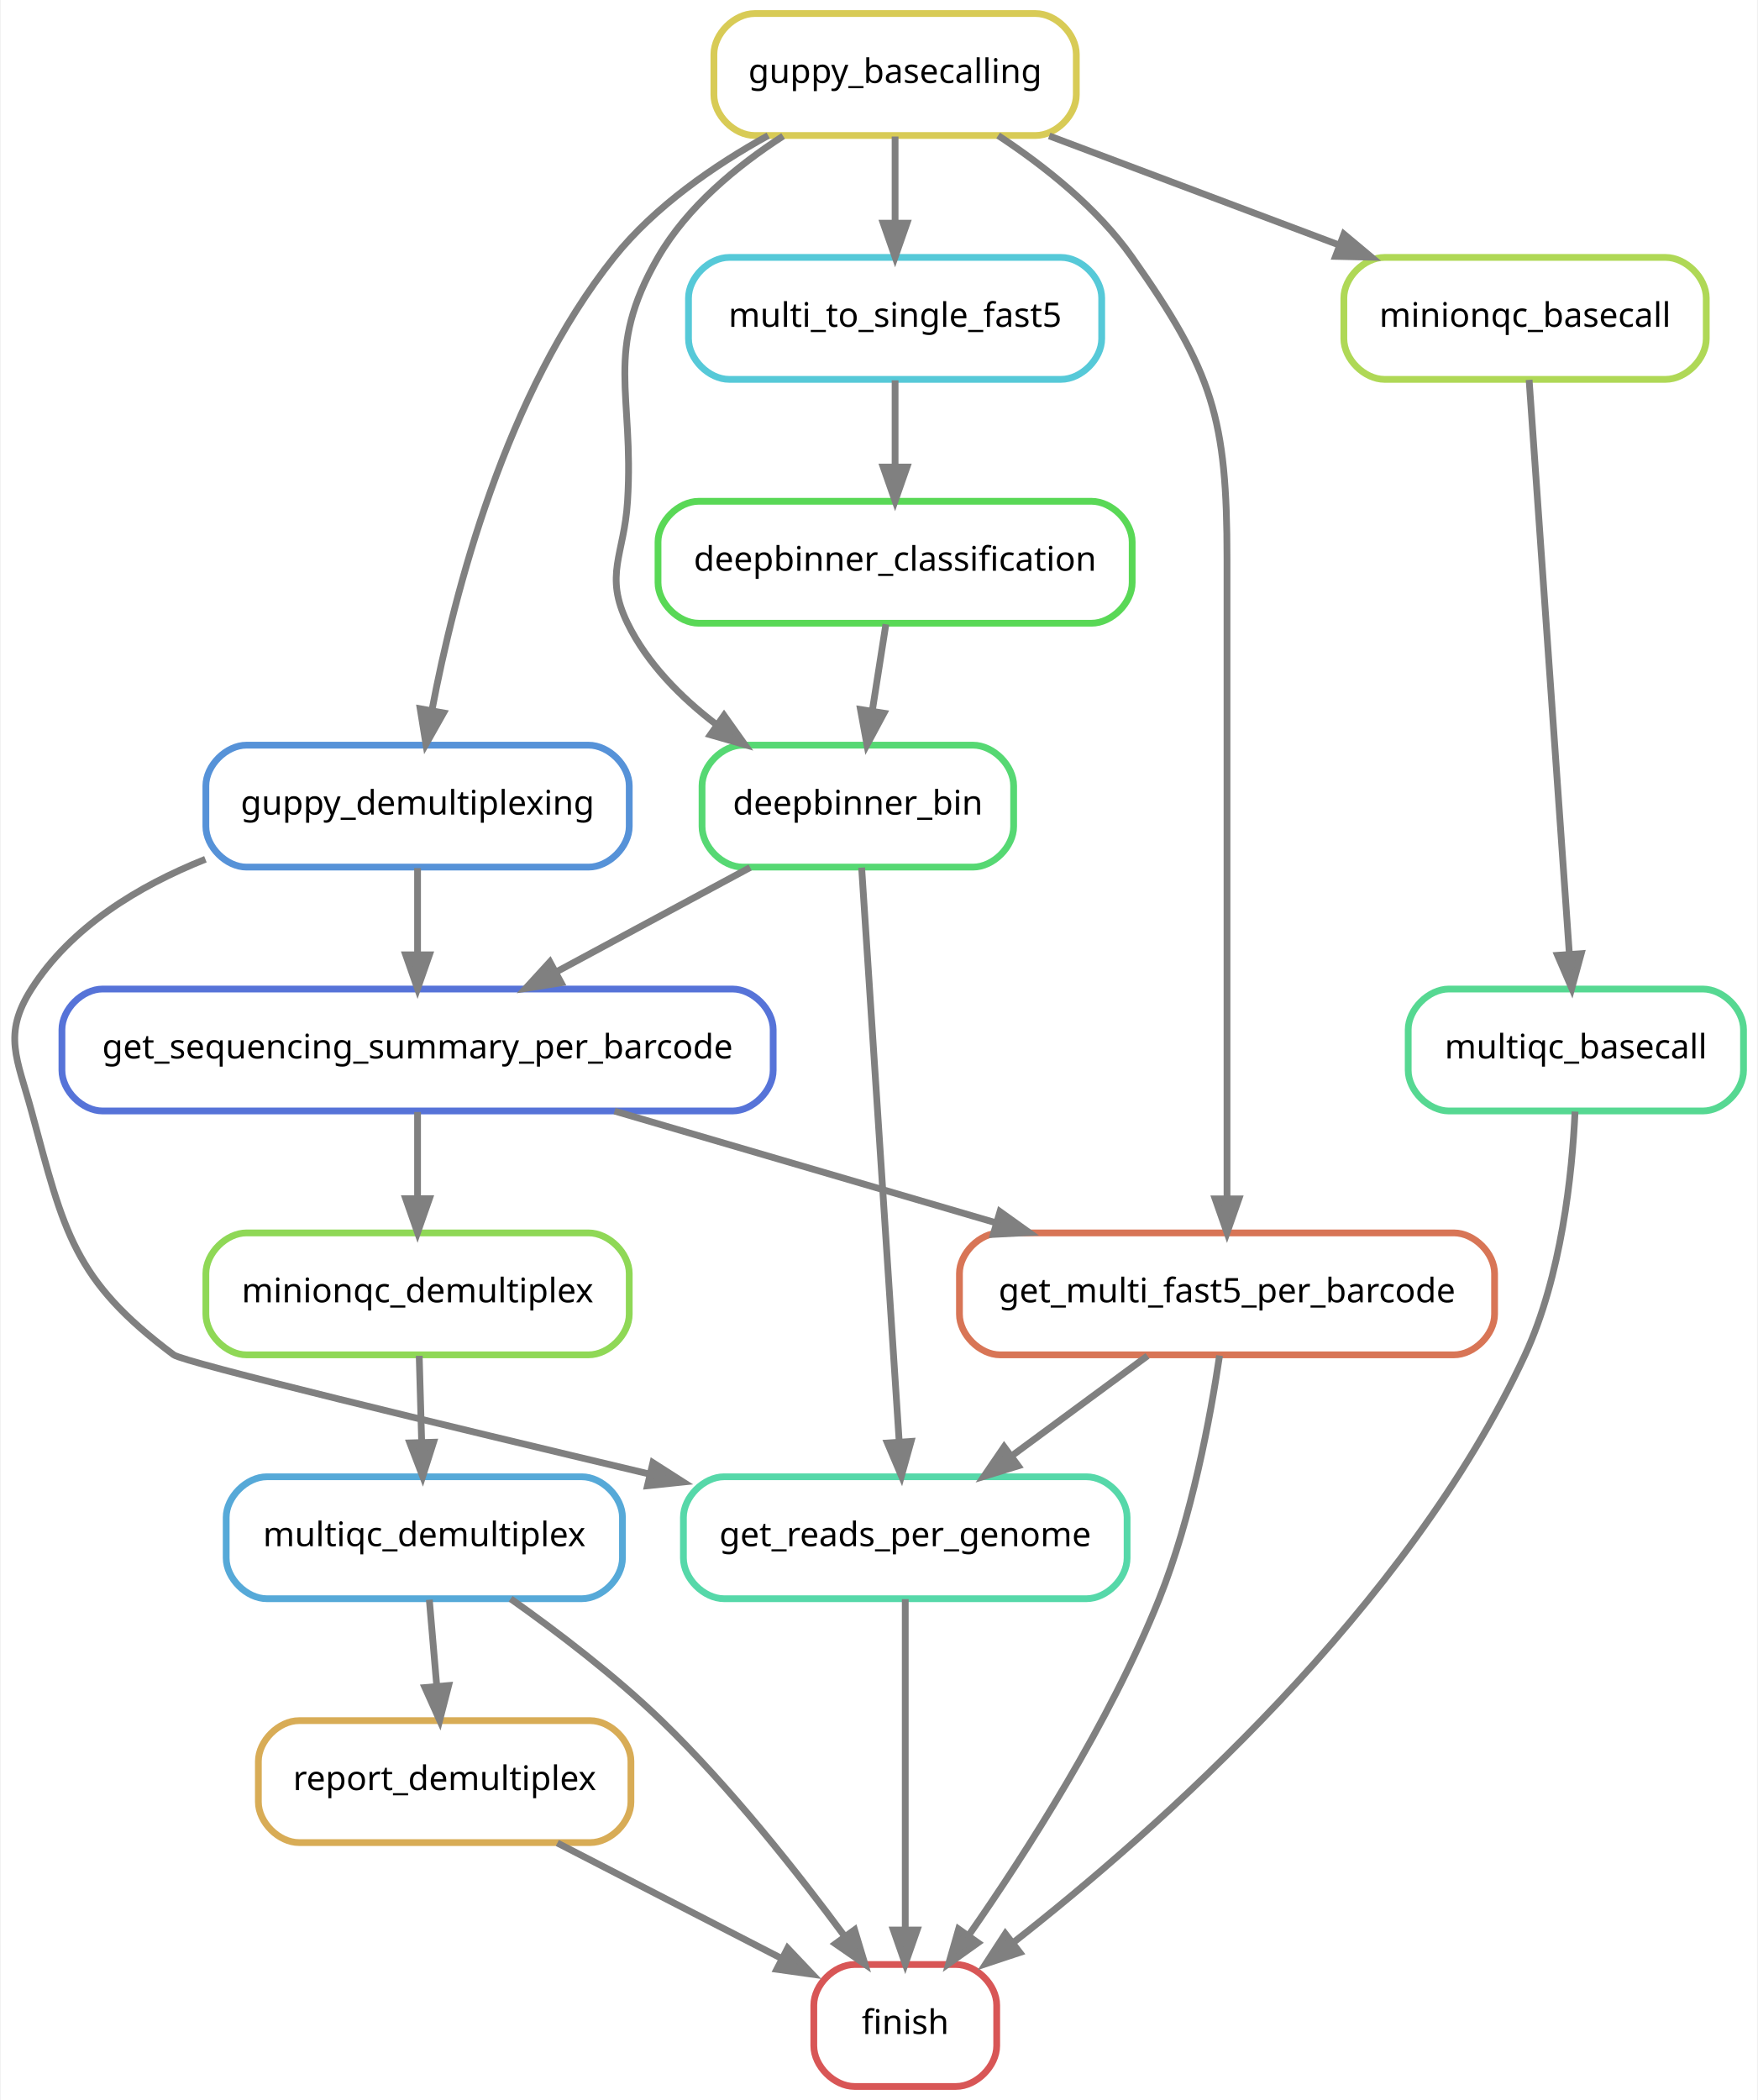
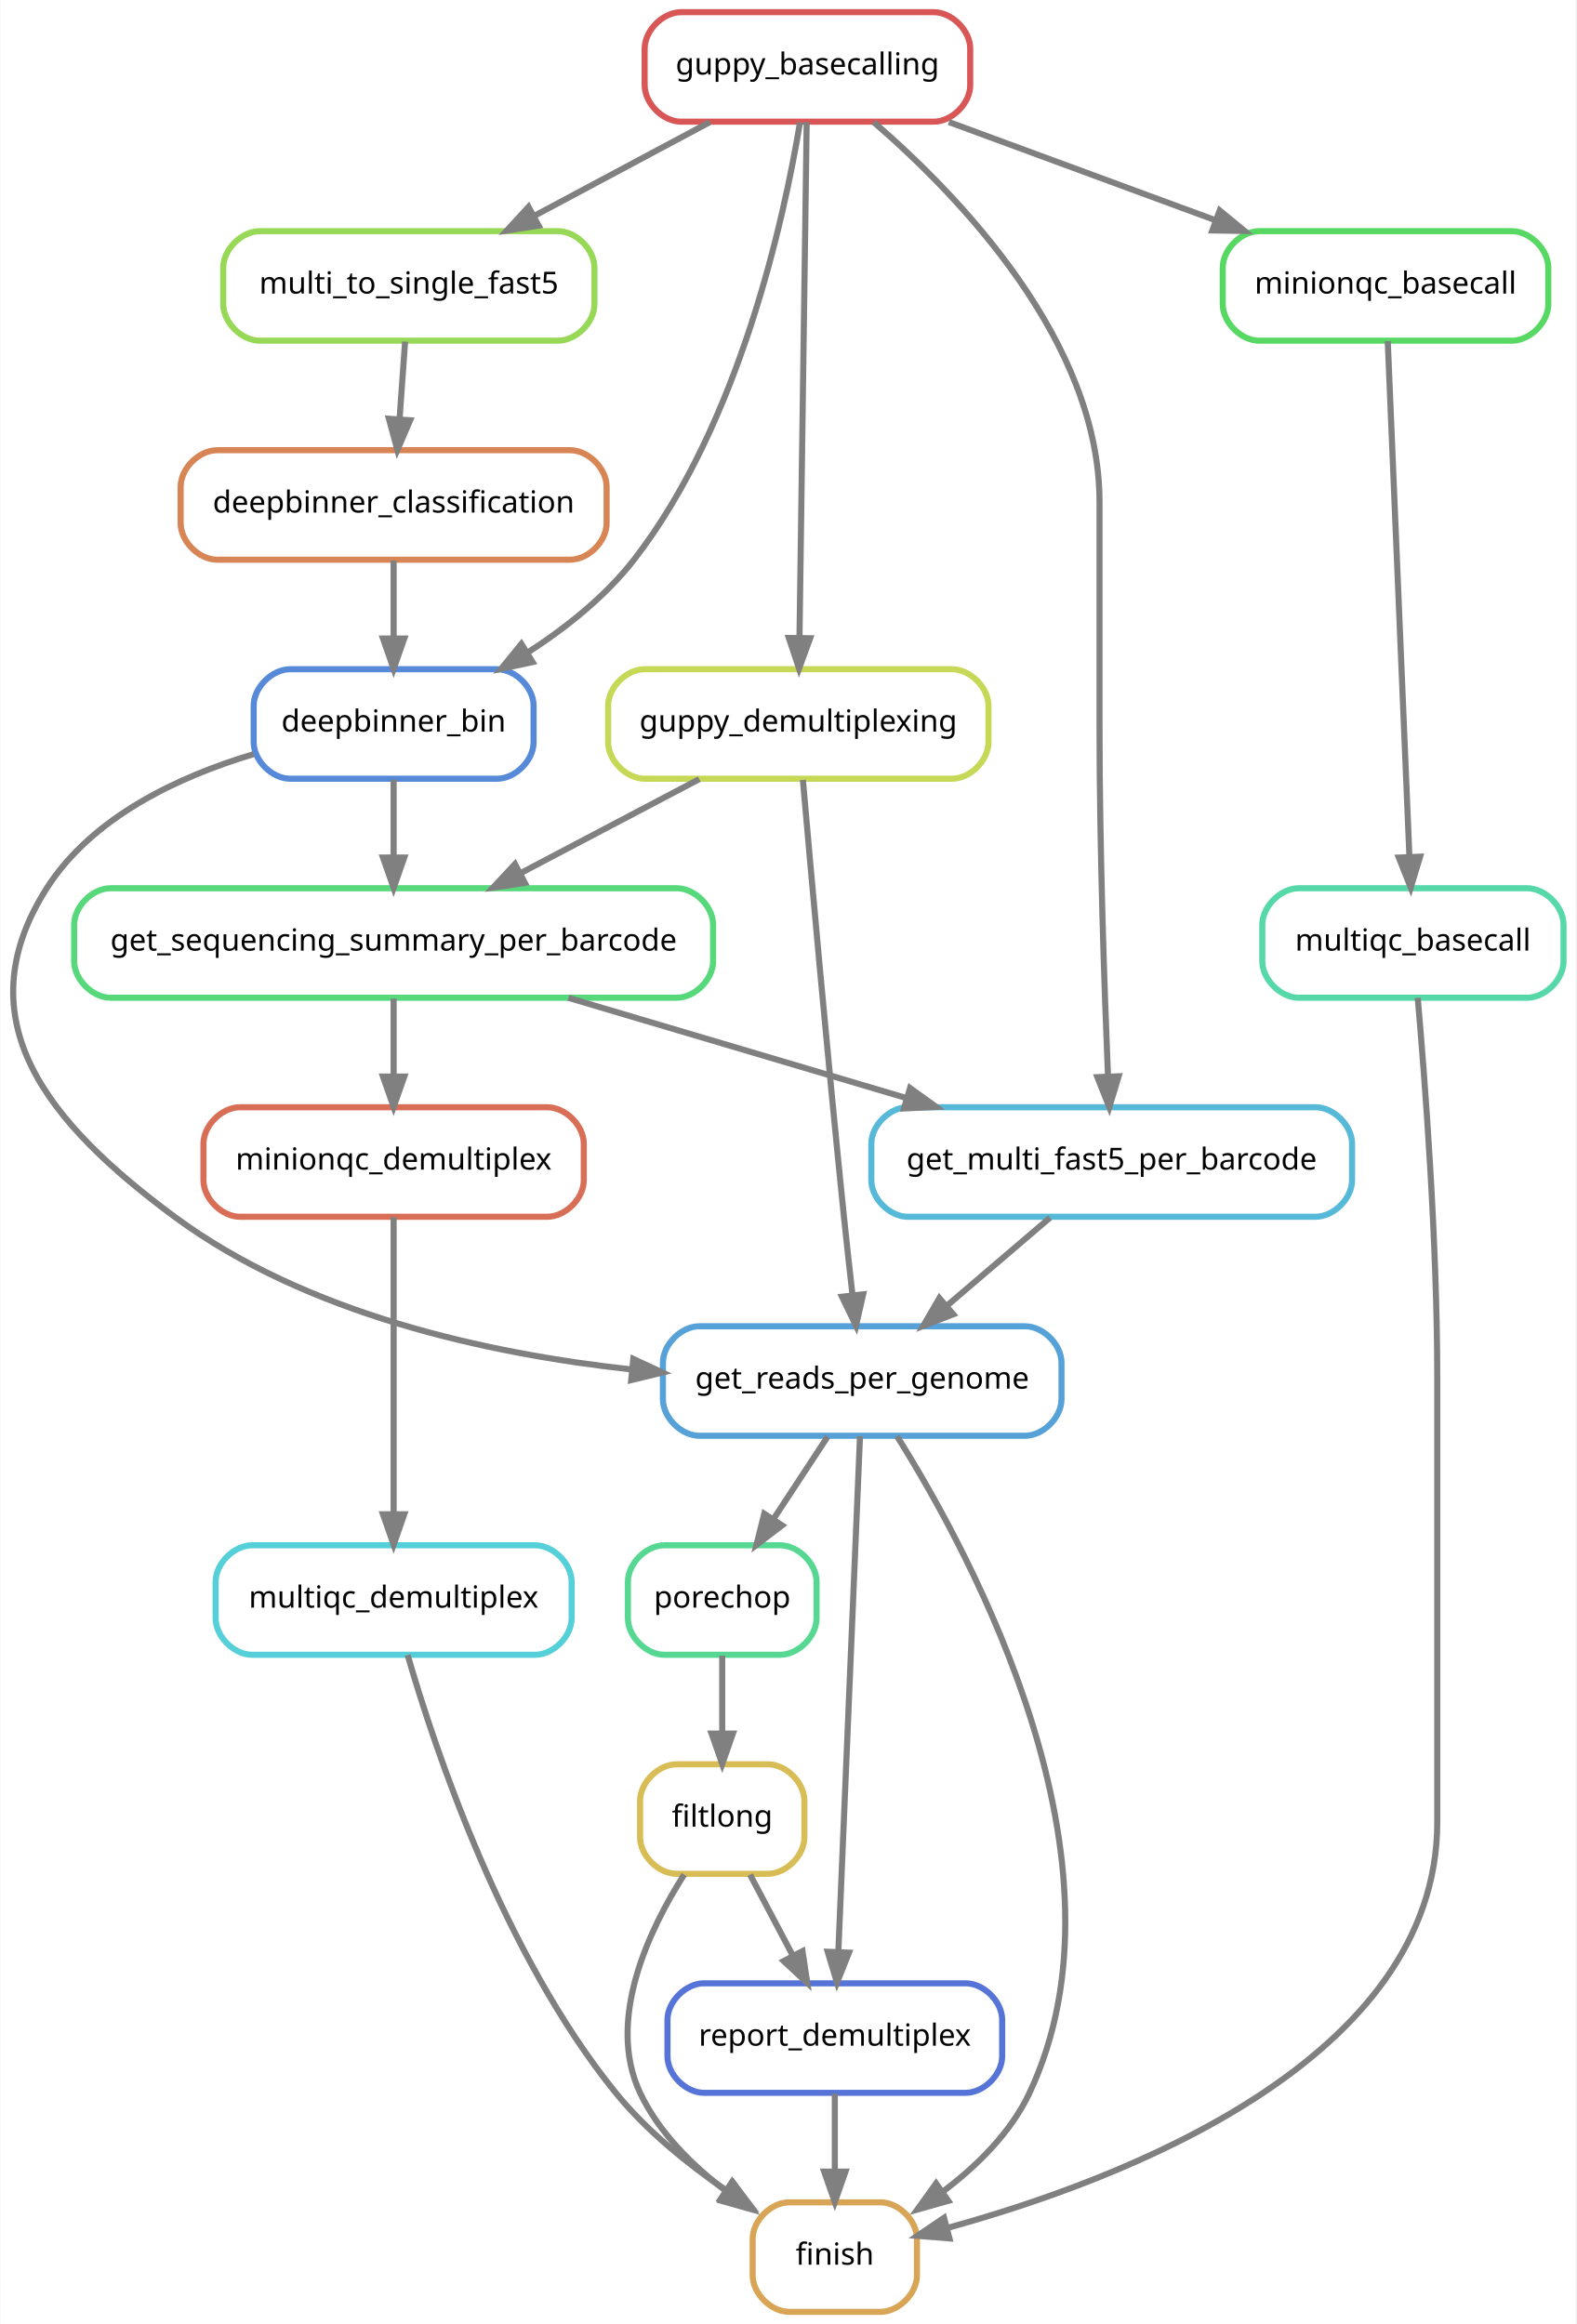
- <svg xmlns="http://www.w3.org/2000/svg" width="519pt" height="620pt" viewBox="0.00 0.00 518.57 620.00">
-   <g id="graph0" class="graph" transform="scale(1 1) rotate(0) translate(4 616)">
-     <polygon fill="white" stroke="transparent" points="-4,4 -4,-616 514.57,-616 514.57,4 -4,4" />
+ <svg xmlns="http://www.w3.org/2000/svg" width="518pt" height="764pt" viewBox="0.00 0.00 517.74 764.00">
+   <g id="graph0" class="graph" transform="scale(1 1) rotate(0) translate(4 760)">
+     <polygon fill="white" stroke="transparent" points="-4,4 -4,-760 513.74,-760 513.74,4 -4,4" />
    <g id="node1" class="node">
-       <path fill="none" stroke="#d85656" stroke-width="2" d="M278.07,-36C278.07,-36 248.07,-36 248.07,-36 242.07,-36 236.07,-30 236.07,-24 236.07,-24 236.07,-12 236.07,-12 236.07,-6 242.07,0 248.07,0 248.07,0 278.07,0 278.07,0 284.07,0 290.07,-6 290.07,-12 290.07,-12 290.07,-24 290.07,-24 290.07,-30 284.07,-36 278.07,-36" />
-       <text text-anchor="middle" x="263.07" y="-15.5" font-family="sans" font-size="10.00">finish</text>
+       <path fill="none" stroke="#d8a456" stroke-width="2" d="M285.24,-36C285.24,-36 255.24,-36 255.24,-36 249.24,-36 243.24,-30 243.24,-24 243.24,-24 243.24,-12 243.24,-12 243.24,-6 249.24,0 255.24,0 255.24,0 285.24,0 285.24,0 291.24,0 297.24,-6 297.24,-12 297.24,-12 297.24,-24 297.24,-24 297.24,-30 291.24,-36 285.24,-36" />
+       <text text-anchor="middle" x="270.24" y="-15.5" font-family="sans" font-size="10.00">finish</text>
    </g>
    <g id="node2" class="node">
-       <path fill="none" stroke="#56a9d8" stroke-width="2" d="M167.57,-180C167.57,-180 74.57,-180 74.57,-180 68.57,-180 62.57,-174 62.57,-168 62.57,-168 62.57,-156 62.57,-156 62.57,-150 68.57,-144 74.57,-144 74.57,-144 167.57,-144 167.57,-144 173.57,-144 179.57,-150 179.57,-156 179.57,-156 179.57,-168 179.57,-168 179.57,-174 173.57,-180 167.57,-180" />
-       <text text-anchor="middle" x="121.07" y="-159.5" font-family="sans" font-size="10.00">multiqc_demultiplex</text>
+       <path fill="none" stroke="#56d0d8" stroke-width="2" d="M171.74,-252C171.74,-252 78.74,-252 78.74,-252 72.74,-252 66.74,-246 66.74,-240 66.74,-240 66.74,-228 66.74,-228 66.74,-222 72.74,-216 78.74,-216 78.74,-216 171.74,-216 171.74,-216 177.74,-216 183.74,-222 183.74,-228 183.74,-228 183.74,-240 183.74,-240 183.74,-246 177.74,-252 171.74,-252" />
+       <text text-anchor="middle" x="125.24" y="-231.5" font-family="sans" font-size="10.00">multiqc_demultiplex</text>
+     </g>
+     <g id="edge1" class="edge">
+       <path fill="none" stroke="grey" stroke-width="2" d="M129.84,-215.94C138.87,-184.75 161.34,-117.54 198.24,-72 208.25,-59.65 221.76,-48.71 234.39,-40.01" />
+       <polygon fill="grey" stroke="grey" stroke-width="2" points="236.52,-42.8 242.93,-34.37 232.65,-36.96 236.52,-42.8" />
+     </g>
+     <g id="node3" class="node">
+       <path fill="none" stroke="#56d8a9" stroke-width="2" d="M497.74,-468C497.74,-468 422.74,-468 422.74,-468 416.74,-468 410.74,-462 410.74,-456 410.74,-456 410.74,-444 410.74,-444 410.74,-438 416.74,-432 422.74,-432 422.74,-432 497.74,-432 497.74,-432 503.74,-432 509.74,-438 509.74,-444 509.74,-444 509.74,-456 509.74,-456 509.74,-462 503.74,-468 497.74,-468" />
+       <text text-anchor="middle" x="460.24" y="-447.5" font-family="sans" font-size="10.00">multiqc_basecall</text>
+     </g>
+     <g id="edge4" class="edge">
+       <path fill="none" stroke="grey" stroke-width="2" d="M461.82,-431.97C464.16,-405.33 468.24,-352.19 468.24,-307 468.24,-307 468.24,-307 468.24,-161 468.24,-82.59 364.43,-43.28 307.14,-27.56" />
+       <polygon fill="grey" stroke="grey" stroke-width="2" points="307.92,-24.14 297.36,-24.98 306.14,-30.91 307.92,-24.14" />
+     </g>
+     <g id="node4" class="node">
+       <path fill="none" stroke="#5673d8" stroke-width="2" d="M313.24,-108C313.24,-108 227.24,-108 227.24,-108 221.24,-108 215.24,-102 215.24,-96 215.24,-96 215.24,-84 215.24,-84 215.24,-78 221.24,-72 227.24,-72 227.24,-72 313.24,-72 313.24,-72 319.24,-72 325.24,-78 325.24,-84 325.24,-84 325.24,-96 325.24,-96 325.24,-102 319.24,-108 313.24,-108" />
+       <text text-anchor="middle" x="270.24" y="-87.5" font-family="sans" font-size="10.00">report_demultiplex</text>
+     </g>
+     <g id="edge3" class="edge">
+       <path fill="none" stroke="grey" stroke-width="2" d="M270.24,-71.7C270.24,-63.98 270.24,-54.71 270.24,-46.11" />
+       <polygon fill="grey" stroke="grey" stroke-width="2" points="273.74,-46.1 270.24,-36.1 266.74,-46.1 273.74,-46.1" />
+     </g>
+     <g id="node5" class="node">
+       <path fill="none" stroke="#56a2d8" stroke-width="2" d="M332.74,-324C332.74,-324 225.74,-324 225.74,-324 219.74,-324 213.74,-318 213.74,-312 213.74,-312 213.74,-300 213.74,-300 213.74,-294 219.74,-288 225.74,-288 225.74,-288 332.74,-288 332.74,-288 338.74,-288 344.74,-294 344.74,-300 344.74,-300 344.74,-312 344.74,-312 344.74,-318 338.74,-324 332.74,-324" />
+       <text text-anchor="middle" x="279.24" y="-303.5" font-family="sans" font-size="10.00">get_reads_per_genome</text>
+     </g>
+     <g id="edge2" class="edge">
+       <path fill="none" stroke="grey" stroke-width="2" d="M290.69,-287.83C315.61,-248.12 369.8,-147.6 334.24,-72 328.07,-58.87 316.87,-47.87 305.54,-39.36" />
+       <polygon fill="grey" stroke="grey" stroke-width="2" points="307.54,-36.49 297.34,-33.61 303.52,-42.22 307.54,-36.49" />
+     </g>
+     <g id="edge9" class="edge">
+       <path fill="none" stroke="grey" stroke-width="2" d="M278.52,-287.85C276.97,-250.83 273.28,-163.18 271.4,-118.39" />
+       <polygon fill="grey" stroke="grey" stroke-width="2" points="274.89,-118.08 270.97,-108.23 267.89,-118.37 274.89,-118.08" />
+     </g>
+     <g id="node12" class="node">
+       <path fill="none" stroke="#56d892" stroke-width="2" d="M252.24,-252C252.24,-252 214.24,-252 214.24,-252 208.24,-252 202.24,-246 202.24,-240 202.24,-240 202.24,-228 202.24,-228 202.24,-222 208.24,-216 214.24,-216 214.24,-216 252.24,-216 252.24,-216 258.24,-216 264.24,-222 264.24,-228 264.24,-228 264.24,-240 264.24,-240 264.24,-246 258.24,-252 252.24,-252" />
+       <text text-anchor="middle" x="233.24" y="-231.5" font-family="sans" font-size="10.00">porechop</text>
+     </g>
+     <g id="edge21" class="edge">
+       <path fill="none" stroke="grey" stroke-width="2" d="M267.87,-287.7C262.53,-279.56 256.04,-269.69 250.13,-260.7" />
+       <polygon fill="grey" stroke="grey" stroke-width="2" points="252.9,-258.54 244.48,-252.1 247.05,-262.38 252.9,-258.54" />
+     </g>
+     <g id="node6" class="node">
+       <path fill="none" stroke="#d8bc56" stroke-width="2" d="M248.24,-180C248.24,-180 218.24,-180 218.24,-180 212.24,-180 206.24,-174 206.24,-168 206.24,-168 206.24,-156 206.24,-156 206.24,-150 212.24,-144 218.24,-144 218.24,-144 248.24,-144 248.24,-144 254.24,-144 260.24,-150 260.24,-156 260.24,-156 260.24,-168 260.24,-168 260.24,-174 254.24,-180 248.24,-180" />
+       <text text-anchor="middle" x="233.24" y="-159.5" font-family="sans" font-size="10.00">filtlong</text>
    </g>
    <g id="edge5" class="edge">
-       <path fill="none" stroke="grey" stroke-width="2" d="M146.55,-143.98C160.37,-134.2 177.38,-121.25 191.07,-108 211.41,-88.31 231.4,-62.97 245.14,-44.38" />
-       <polygon fill="grey" stroke="grey" stroke-width="2" points="248.11,-46.24 251.17,-36.09 242.46,-42.12 248.11,-46.24" />
+       <path fill="none" stroke="grey" stroke-width="2" d="M220.71,-143.73C209.05,-125.39 195.04,-95.82 206.24,-72 212.42,-58.87 223.62,-47.87 234.95,-39.36" />
+       <polygon fill="grey" stroke="grey" stroke-width="2" points="236.97,-42.22 243.15,-33.61 232.95,-36.49 236.97,-42.22" />
    </g>
-     <g id="node5" class="node">
-       <path fill="none" stroke="#d8ac56" stroke-width="2" d="M170.07,-108C170.07,-108 84.07,-108 84.07,-108 78.07,-108 72.07,-102 72.07,-96 72.07,-96 72.07,-84 72.07,-84 72.07,-78 78.07,-72 84.07,-72 84.07,-72 170.07,-72 170.07,-72 176.07,-72 182.07,-78 182.07,-84 182.07,-84 182.07,-96 182.07,-96 182.07,-102 176.07,-108 170.07,-108" />
-       <text text-anchor="middle" x="127.07" y="-87.5" font-family="sans" font-size="10.00">report_demultiplex</text>
+     <g id="edge8" class="edge">
+       <path fill="none" stroke="grey" stroke-width="2" d="M242.39,-143.7C246.65,-135.64 251.8,-125.89 256.51,-116.98" />
+       <polygon fill="grey" stroke="grey" stroke-width="2" points="259.62,-118.58 261.2,-108.1 253.44,-115.31 259.62,-118.58" />
+     </g>
+     <g id="node7" class="node">
+       <path fill="none" stroke="#d86e56" stroke-width="2" d="M175.74,-396C175.74,-396 74.74,-396 74.74,-396 68.74,-396 62.74,-390 62.74,-384 62.74,-384 62.74,-372 62.74,-372 62.74,-366 68.74,-360 74.74,-360 74.74,-360 175.74,-360 175.74,-360 181.74,-360 187.74,-366 187.74,-372 187.74,-372 187.74,-384 187.74,-384 187.74,-390 181.74,-396 175.74,-396" />
+       <text text-anchor="middle" x="125.24" y="-375.5" font-family="sans" font-size="10.00">minionqc_demultiplex</text>
+     </g>
+     <g id="edge6" class="edge">
+       <path fill="none" stroke="grey" stroke-width="2" d="M125.24,-359.87C125.24,-335.67 125.24,-291.21 125.24,-262.39" />
+       <polygon fill="grey" stroke="grey" stroke-width="2" points="128.74,-262.19 125.24,-252.19 121.74,-262.19 128.74,-262.19" />
+     </g>
+     <g id="node8" class="node">
+       <path fill="none" stroke="#56d863" stroke-width="2" d="M492.74,-684C492.74,-684 409.74,-684 409.74,-684 403.74,-684 397.74,-678 397.74,-672 397.74,-672 397.74,-660 397.74,-660 397.74,-654 403.74,-648 409.74,-648 409.74,-648 492.74,-648 492.74,-648 498.74,-648 504.74,-654 504.74,-660 504.74,-660 504.74,-672 504.74,-672 504.74,-678 498.74,-684 492.74,-684" />
+       <text text-anchor="middle" x="451.24" y="-663.5" font-family="sans" font-size="10.00">minionqc_basecall</text>
+     </g>
+     <g id="edge7" class="edge">
+       <path fill="none" stroke="grey" stroke-width="2" d="M451.97,-647.85C453.52,-610.83 457.21,-523.18 459.09,-478.39" />
+       <polygon fill="grey" stroke="grey" stroke-width="2" points="462.6,-478.37 459.52,-468.23 455.6,-478.08 462.6,-478.37" />
+     </g>
+     <g id="node9" class="node">
+       <path fill="none" stroke="#56b9d8" stroke-width="2" d="M428.24,-396C428.24,-396 294.24,-396 294.24,-396 288.24,-396 282.24,-390 282.24,-384 282.24,-384 282.24,-372 282.24,-372 282.24,-366 288.24,-360 294.24,-360 294.24,-360 428.24,-360 428.24,-360 434.24,-360 440.24,-366 440.24,-372 440.24,-372 440.24,-384 440.24,-384 440.24,-390 434.24,-396 428.24,-396" />
+       <text text-anchor="middle" x="361.24" y="-375.5" font-family="sans" font-size="10.00">get_multi_fast5_per_barcode</text>
    </g>
    <g id="edge10" class="edge">
-       <path fill="none" stroke="grey" stroke-width="2" d="M122.55,-143.7C123.21,-135.98 124.01,-126.71 124.75,-118.11" />
-       <polygon fill="grey" stroke="grey" stroke-width="2" points="128.24,-118.37 125.6,-108.1 121.26,-117.77 128.24,-118.37" />
+       <path fill="none" stroke="grey" stroke-width="2" d="M340.97,-359.7C330.75,-350.97 318.18,-340.24 307.07,-330.75" />
+       <polygon fill="grey" stroke="grey" stroke-width="2" points="309.16,-327.94 299.28,-324.1 304.61,-333.26 309.16,-327.94" />
    </g>
-     <g id="node3" class="node">
-       <path fill="none" stroke="#d87556" stroke-width="2" d="M425.07,-252C425.07,-252 291.07,-252 291.07,-252 285.07,-252 279.07,-246 279.07,-240 279.07,-240 279.07,-228 279.07,-228 279.07,-222 285.07,-216 291.07,-216 291.07,-216 425.07,-216 425.07,-216 431.07,-216 437.07,-222 437.07,-228 437.07,-228 437.07,-240 437.07,-240 437.07,-246 431.07,-252 425.07,-252" />
-       <text text-anchor="middle" x="358.07" y="-231.5" font-family="sans" font-size="10.00">get_multi_fast5_per_barcode</text>
+     <g id="node10" class="node">
+       <path fill="none" stroke="#c6d856" stroke-width="2" d="M308.74,-540C308.74,-540 207.74,-540 207.74,-540 201.74,-540 195.74,-534 195.74,-528 195.74,-528 195.74,-516 195.74,-516 195.74,-510 201.74,-504 207.74,-504 207.74,-504 308.74,-504 308.74,-504 314.74,-504 320.74,-510 320.74,-516 320.74,-516 320.74,-528 320.74,-528 320.74,-534 314.74,-540 308.74,-540" />
+       <text text-anchor="middle" x="258.24" y="-519.5" font-family="sans" font-size="10.00">guppy_demultiplexing</text>
    </g>
-     <g id="edge1" class="edge">
-       <path fill="none" stroke="grey" stroke-width="2" d="M355.87,-215.79C353.15,-197.49 347.66,-167.97 338.07,-144 323.41,-107.38 298.8,-69.02 281.79,-44.61" />
-       <polygon fill="grey" stroke="grey" stroke-width="2" points="284.53,-42.42 275.9,-36.27 278.82,-46.46 284.53,-42.42" />
+     <g id="edge12" class="edge">
+       <path fill="none" stroke="grey" stroke-width="2" d="M259.75,-503.6C262.34,-474.06 267.86,-412.22 273.24,-360 274.11,-351.58 275.13,-342.42 276.07,-334.11" />
+       <polygon fill="grey" stroke="grey" stroke-width="2" points="279.55,-334.51 277.21,-324.18 272.59,-333.71 279.55,-334.51" />
    </g>
-     <g id="node6" class="node">
-       <path fill="none" stroke="#56d8a9" stroke-width="2" d="M316.57,-180C316.57,-180 209.57,-180 209.57,-180 203.57,-180 197.57,-174 197.57,-168 197.57,-168 197.57,-156 197.57,-156 197.57,-150 203.57,-144 209.57,-144 209.57,-144 316.57,-144 316.57,-144 322.57,-144 328.57,-150 328.57,-156 328.57,-156 328.57,-168 328.57,-168 328.57,-174 322.57,-180 316.57,-180" />
-       <text text-anchor="middle" x="263.07" y="-159.5" font-family="sans" font-size="10.00">get_reads_per_genome</text>
+     <g id="node13" class="node">
+       <path fill="none" stroke="#56d87b" stroke-width="2" d="M218.24,-468C218.24,-468 32.24,-468 32.24,-468 26.24,-468 20.24,-462 20.24,-456 20.24,-456 20.24,-444 20.24,-444 20.24,-438 26.24,-432 32.24,-432 32.24,-432 218.24,-432 218.24,-432 224.24,-432 230.24,-438 230.24,-444 230.24,-444 230.24,-456 230.24,-456 230.24,-462 224.24,-468 218.24,-468" />
+       <text text-anchor="middle" x="125.24" y="-447.5" font-family="sans" font-size="10.00">get_sequencing_summary_per_barcode</text>
+     </g>
+     <g id="edge23" class="edge">
+       <path fill="none" stroke="grey" stroke-width="2" d="M225.71,-503.88C208,-494.55 185.89,-482.92 166.93,-472.94" />
+       <polygon fill="grey" stroke="grey" stroke-width="2" points="168.38,-469.75 157.9,-468.19 165.12,-475.94 168.38,-469.75" />
+     </g>
+     <g id="node11" class="node">
+       <path fill="none" stroke="#568ad8" stroke-width="2" d="M159.24,-540C159.24,-540 91.24,-540 91.24,-540 85.24,-540 79.24,-534 79.24,-528 79.24,-528 79.24,-516 79.24,-516 79.24,-510 85.24,-504 91.24,-504 91.24,-504 159.24,-504 159.24,-504 165.24,-504 171.24,-510 171.24,-516 171.24,-516 171.24,-528 171.24,-528 171.24,-534 165.24,-540 159.24,-540" />
+       <text text-anchor="middle" x="125.24" y="-519.5" font-family="sans" font-size="10.00">deepbinner_bin</text>
    </g>
    <g id="edge11" class="edge">
-       <path fill="none" stroke="grey" stroke-width="2" d="M334.59,-215.7C322.51,-206.8 307.62,-195.82 294.55,-186.2" />
-       <polygon fill="grey" stroke="grey" stroke-width="2" points="296.41,-183.22 286.28,-180.1 292.26,-188.85 296.41,-183.22" />
+       <path fill="none" stroke="grey" stroke-width="2" d="M79.22,-512.08C54.55,-504.7 26.21,-491.46 11.24,-468 -16.45,-424.58 11.83,-390.61 53.24,-360 96.57,-327.97 156.28,-314.94 203.44,-309.8" />
+       <polygon fill="grey" stroke="grey" stroke-width="2" points="204.01,-313.26 213.61,-308.79 203.32,-306.3 204.01,-313.26" />
    </g>
-     <g id="node4" class="node">
-       <path fill="none" stroke="#56d892" stroke-width="2" d="M498.57,-324C498.57,-324 423.57,-324 423.57,-324 417.57,-324 411.57,-318 411.57,-312 411.57,-312 411.57,-300 411.57,-300 411.57,-294 417.57,-288 423.57,-288 423.57,-288 498.57,-288 498.57,-288 504.57,-288 510.57,-294 510.57,-300 510.57,-300 510.57,-312 510.57,-312 510.57,-318 504.57,-324 498.57,-324" />
-       <text text-anchor="middle" x="461.07" y="-303.5" font-family="sans" font-size="10.00">multiqc_basecall</text>
+     <g id="edge22" class="edge">
+       <path fill="none" stroke="grey" stroke-width="2" d="M125.24,-503.7C125.24,-495.98 125.24,-486.71 125.24,-478.11" />
+       <polygon fill="grey" stroke="grey" stroke-width="2" points="128.74,-478.1 125.24,-468.1 121.74,-478.1 128.74,-478.1" />
    </g>
-     <g id="edge3" class="edge">
-       <path fill="none" stroke="grey" stroke-width="2" d="M460.83,-287.82C459.97,-269.29 456.85,-239.33 446.07,-216 411.46,-141.12 337.43,-75.74 294.9,-42.43" />
-       <polygon fill="grey" stroke="grey" stroke-width="2" points="296.88,-39.55 286.83,-36.21 292.61,-45.09 296.88,-39.55" />
-     </g>
-     <g id="edge2" class="edge">
-       <path fill="none" stroke="grey" stroke-width="2" d="M160.34,-71.88C180.39,-61.56 205.94,-48.4 226.55,-37.8" />
-       <polygon fill="grey" stroke="grey" stroke-width="2" points="228.34,-40.81 235.63,-33.12 225.14,-34.59 228.34,-40.81" />
-     </g>
-     <g id="edge4" class="edge">
-       <path fill="none" stroke="grey" stroke-width="2" d="M263.07,-143.87C263.07,-119.67 263.07,-75.21 263.07,-46.39" />
-       <polygon fill="grey" stroke="grey" stroke-width="2" points="266.57,-46.19 263.07,-36.19 259.57,-46.19 266.57,-46.19" />
-     </g>
-     <g id="node7" class="node">
-       <path fill="none" stroke="#8fd856" stroke-width="2" d="M169.57,-252C169.57,-252 68.57,-252 68.57,-252 62.57,-252 56.57,-246 56.57,-240 56.57,-240 56.57,-228 56.57,-228 56.57,-222 62.57,-216 68.57,-216 68.57,-216 169.57,-216 169.57,-216 175.57,-216 181.57,-222 181.57,-228 181.57,-228 181.57,-240 181.57,-240 181.57,-246 175.57,-252 169.57,-252" />
-       <text text-anchor="middle" x="119.07" y="-231.5" font-family="sans" font-size="10.00">minionqc_demultiplex</text>
-     </g>
-     <g id="edge6" class="edge">
-       <path fill="none" stroke="grey" stroke-width="2" d="M119.56,-215.7C119.78,-207.98 120.05,-198.71 120.29,-190.11" />
-       <polygon fill="grey" stroke="grey" stroke-width="2" points="123.79,-190.2 120.58,-180.1 116.8,-190 123.79,-190.2" />
-     </g>
-     <g id="node8" class="node">
-       <path fill="none" stroke="#5673d8" stroke-width="2" d="M212.07,-324C212.07,-324 26.07,-324 26.07,-324 20.07,-324 14.07,-318 14.07,-312 14.07,-312 14.07,-300 14.07,-300 14.07,-294 20.07,-288 26.07,-288 26.07,-288 212.07,-288 212.07,-288 218.07,-288 224.07,-294 224.07,-300 224.07,-300 224.07,-312 224.07,-312 224.07,-318 218.07,-324 212.07,-324" />
-       <text text-anchor="middle" x="119.07" y="-303.5" font-family="sans" font-size="10.00">get_sequencing_summary_per_barcode</text>
-     </g>
-     <g id="edge8" class="edge">
-       <path fill="none" stroke="grey" stroke-width="2" d="M177.23,-287.97C211.2,-278.01 254.25,-265.41 289.83,-254.99" />
-       <polygon fill="grey" stroke="grey" stroke-width="2" points="291.04,-258.28 299.65,-252.11 289.07,-251.56 291.04,-258.28" />
+     <g id="edge13" class="edge">
+       <path fill="none" stroke="grey" stroke-width="2" d="M233.24,-215.7C233.24,-207.98 233.24,-198.71 233.24,-190.11" />
+       <polygon fill="grey" stroke="grey" stroke-width="2" points="236.74,-190.1 233.24,-180.1 229.74,-190.1 236.74,-190.1" />
    </g>
    <g id="edge14" class="edge">
-       <path fill="none" stroke="grey" stroke-width="2" d="M119.07,-287.7C119.07,-279.98 119.07,-270.71 119.07,-262.11" />
-       <polygon fill="grey" stroke="grey" stroke-width="2" points="122.57,-262.1 119.07,-252.1 115.57,-262.1 122.57,-262.1" />
-     </g>
-     <g id="node9" class="node">
-       <path fill="none" stroke="#d8cb56" stroke-width="2" d="M301.57,-612C301.57,-612 218.57,-612 218.57,-612 212.57,-612 206.57,-606 206.57,-600 206.57,-600 206.57,-588 206.57,-588 206.57,-582 212.57,-576 218.57,-576 218.57,-576 301.57,-576 301.57,-576 307.57,-576 313.57,-582 313.57,-588 313.57,-588 313.57,-600 313.57,-600 313.57,-606 307.57,-612 301.57,-612" />
-       <text text-anchor="middle" x="260.07" y="-591.5" font-family="sans" font-size="10.00">guppy_basecalling</text>
-     </g>
-     <g id="edge7" class="edge">
-       <path fill="none" stroke="grey" stroke-width="2" d="M290.49,-575.99C304.29,-566.9 319.8,-554.58 330.07,-540 353.95,-506.1 358.07,-492.47 358.07,-451 358.07,-451 358.07,-451 358.07,-377 358.07,-337 358.07,-290.65 358.07,-262.08" />
-       <polygon fill="grey" stroke="grey" stroke-width="2" points="361.57,-262.05 358.07,-252.05 354.57,-262.05 361.57,-262.05" />
-     </g>
-     <g id="node10" class="node">
-       <path fill="none" stroke="#afd856" stroke-width="2" d="M487.57,-540C487.57,-540 404.57,-540 404.57,-540 398.57,-540 392.57,-534 392.57,-528 392.57,-528 392.57,-516 392.57,-516 392.57,-510 398.57,-504 404.57,-504 404.57,-504 487.57,-504 487.57,-504 493.57,-504 499.57,-510 499.57,-516 499.57,-516 499.57,-528 499.57,-528 499.57,-534 493.57,-540 487.57,-540" />
-       <text text-anchor="middle" x="446.07" y="-519.5" font-family="sans" font-size="10.00">minionqc_basecall</text>
+       <path fill="none" stroke="grey" stroke-width="2" d="M125.24,-431.7C125.24,-423.98 125.24,-414.71 125.24,-406.11" />
+       <polygon fill="grey" stroke="grey" stroke-width="2" points="128.74,-406.1 125.24,-396.1 121.74,-406.1 128.74,-406.1" />
    </g>
    <g id="edge17" class="edge">
-       <path fill="none" stroke="grey" stroke-width="2" d="M305.57,-575.88C331.45,-566.14 364.04,-553.87 391.31,-543.61" />
-       <polygon fill="grey" stroke="grey" stroke-width="2" points="392.59,-546.87 400.72,-540.07 390.12,-540.31 392.59,-546.87" />
+       <path fill="none" stroke="grey" stroke-width="2" d="M182.67,-431.97C216.22,-422.01 258.73,-409.41 293.86,-398.99" />
+       <polygon fill="grey" stroke="grey" stroke-width="2" points="294.96,-402.31 303.56,-396.11 292.97,-395.6 294.96,-402.31" />
    </g>
-     <g id="node11" class="node">
-       <path fill="none" stroke="#56d873" stroke-width="2" d="M283.07,-396C283.07,-396 215.07,-396 215.07,-396 209.07,-396 203.07,-390 203.07,-384 203.07,-384 203.07,-372 203.07,-372 203.07,-366 209.07,-360 215.07,-360 215.07,-360 283.07,-360 283.07,-360 289.07,-360 295.07,-366 295.07,-372 295.07,-372 295.07,-384 295.07,-384 295.07,-390 289.07,-396 283.07,-396" />
-       <text text-anchor="middle" x="249.07" y="-375.5" font-family="sans" font-size="10.00">deepbinner_bin</text>
+     <g id="node14" class="node">
+       <path fill="none" stroke="#d85656" stroke-width="2" d="M302.74,-756C302.74,-756 219.74,-756 219.74,-756 213.74,-756 207.74,-750 207.74,-744 207.74,-744 207.74,-732 207.74,-732 207.74,-726 213.74,-720 219.74,-720 219.74,-720 302.74,-720 302.74,-720 308.74,-720 314.74,-726 314.74,-732 314.74,-732 314.74,-744 314.74,-744 314.74,-750 308.74,-756 302.74,-756" />
+       <text text-anchor="middle" x="261.24" y="-735.5" font-family="sans" font-size="10.00">guppy_basecalling</text>
+     </g>
+     <g id="edge15" class="edge">
+       <path fill="none" stroke="grey" stroke-width="2" d="M307.72,-719.88C334.16,-710.14 367.45,-697.87 395.31,-687.61" />
+       <polygon fill="grey" stroke="grey" stroke-width="2" points="396.74,-690.81 404.92,-684.07 394.32,-684.24 396.74,-690.81" />
+     </g>
+     <g id="edge16" class="edge">
+       <path fill="none" stroke="grey" stroke-width="2" d="M283.03,-719.83C311.35,-695.39 357.24,-647.67 357.24,-595 357.24,-595 357.24,-595 357.24,-521 357.24,-480.98 358.85,-434.64 360.03,-406.07" />
+       <polygon fill="grey" stroke="grey" stroke-width="2" points="363.53,-406.18 360.45,-396.04 356.53,-405.89 363.53,-406.18" />
    </g>
    <g id="edge18" class="edge">
-       <path fill="none" stroke="grey" stroke-width="2" d="M227.01,-575.83C213.33,-566.99 198.68,-554.92 190.07,-540 173.95,-512.07 183.07,-500.19 181.07,-468 180.08,-452.03 174.05,-446.38 181.07,-432 186.88,-420.11 196.78,-410.12 207.25,-402.12" />
-       <polygon fill="grey" stroke="grey" stroke-width="2" points="209.57,-404.78 215.71,-396.14 205.53,-399.06 209.57,-404.78" />
-     </g>
-     <g id="node12" class="node">
-       <path fill="none" stroke="#5692d8" stroke-width="2" d="M169.57,-396C169.57,-396 68.57,-396 68.57,-396 62.57,-396 56.57,-390 56.57,-384 56.57,-384 56.57,-372 56.57,-372 56.57,-366 62.57,-360 68.57,-360 68.57,-360 169.57,-360 169.57,-360 175.57,-360 181.57,-366 181.57,-372 181.57,-372 181.57,-384 181.57,-384 181.57,-390 175.57,-396 169.57,-396" />
-       <text text-anchor="middle" x="119.07" y="-375.5" font-family="sans" font-size="10.00">guppy_demultiplexing</text>
+       <path fill="none" stroke="grey" stroke-width="2" d="M261,-719.85C260.49,-682.83 259.26,-595.18 258.63,-550.39" />
+       <polygon fill="grey" stroke="grey" stroke-width="2" points="262.13,-550.18 258.49,-540.23 255.13,-550.28 262.13,-550.18" />
    </g>
    <g id="edge20" class="edge">
-       <path fill="none" stroke="grey" stroke-width="2" d="M222.6,-575.99C206.71,-567.19 189.13,-555.09 177.07,-540 145.11,-500 129.89,-440.88 123.36,-406.52" />
-       <polygon fill="grey" stroke="grey" stroke-width="2" points="126.74,-405.52 121.54,-396.29 119.85,-406.75 126.74,-405.52" />
+       <path fill="none" stroke="grey" stroke-width="2" d="M258.8,-719.79C253.61,-688.34 238.97,-620.74 204.24,-576 194.86,-563.92 181.93,-553.64 169.24,-545.44" />
+       <polygon fill="grey" stroke="grey" stroke-width="2" points="170.9,-542.35 160.54,-540.1 167.23,-548.32 170.9,-542.35" />
    </g>
-     <g id="node14" class="node">
-       <path fill="none" stroke="#56c9d8" stroke-width="2" d="M309.07,-540C309.07,-540 211.07,-540 211.07,-540 205.07,-540 199.07,-534 199.07,-528 199.07,-528 199.07,-516 199.07,-516 199.07,-510 205.07,-504 211.07,-504 211.07,-504 309.07,-504 309.07,-504 315.07,-504 321.07,-510 321.07,-516 321.07,-516 321.07,-528 321.07,-528 321.07,-534 315.07,-540 309.07,-540" />
-       <text text-anchor="middle" x="260.07" y="-519.5" font-family="sans" font-size="10.00">multi_to_single_fast5</text>
+     <g id="node16" class="node">
+       <path fill="none" stroke="#97d856" stroke-width="2" d="M179.24,-684C179.24,-684 81.24,-684 81.24,-684 75.24,-684 69.24,-678 69.24,-672 69.24,-672 69.24,-660 69.24,-660 69.24,-654 75.24,-648 81.24,-648 81.24,-648 179.24,-648 179.24,-648 185.24,-648 191.24,-654 191.24,-660 191.24,-660 191.24,-672 191.24,-672 191.24,-678 185.24,-684 179.24,-684" />
+       <text text-anchor="middle" x="130.24" y="-663.5" font-family="sans" font-size="10.00">multi_to_single_fast5</text>
    </g>
-     <g id="edge22" class="edge">
-       <path fill="none" stroke="grey" stroke-width="2" d="M260.07,-575.7C260.07,-567.98 260.07,-558.71 260.07,-550.11" />
-       <polygon fill="grey" stroke="grey" stroke-width="2" points="263.57,-550.1 260.07,-540.1 256.57,-550.1 263.57,-550.1" />
+     <g id="edge25" class="edge">
+       <path fill="none" stroke="grey" stroke-width="2" d="M229.2,-719.88C211.75,-710.55 189.98,-698.92 171.3,-688.94" />
+       <polygon fill="grey" stroke="grey" stroke-width="2" points="172.88,-685.82 162.41,-684.19 169.58,-691.99 172.88,-685.82" />
    </g>
-     <g id="edge9" class="edge">
-       <path fill="none" stroke="grey" stroke-width="2" d="M447.27,-503.85C449.87,-466.83 456.01,-379.18 459.15,-334.39" />
-       <polygon fill="grey" stroke="grey" stroke-width="2" points="462.65,-334.45 459.86,-324.23 455.67,-333.96 462.65,-334.45" />
-     </g>
-     <g id="edge12" class="edge">
-       <path fill="none" stroke="grey" stroke-width="2" d="M250.19,-359.85C252.61,-322.83 258.35,-235.18 261.28,-190.39" />
-       <polygon fill="grey" stroke="grey" stroke-width="2" points="264.78,-190.44 261.94,-180.23 257.8,-189.98 264.78,-190.44" />
-     </g>
-     <g id="edge15" class="edge">
-       <path fill="none" stroke="grey" stroke-width="2" d="M217.27,-359.88C199.96,-350.55 178.35,-338.92 159.81,-328.94" />
-       <polygon fill="grey" stroke="grey" stroke-width="2" points="161.46,-325.85 150.99,-324.19 158.14,-332.01 161.46,-325.85" />
-     </g>
-     <g id="edge13" class="edge">
-       <path fill="none" stroke="grey" stroke-width="2" d="M56.44,-362.32C36.57,-354.39 16.75,-342.31 5.07,-324 -3.54,-310.51 0.89,-303.45 5.07,-288 14.74,-252.24 17.39,-238.17 47.07,-216 50.02,-213.79 126.35,-195.35 187.44,-180.83" />
-       <polygon fill="grey" stroke="grey" stroke-width="2" points="188.56,-184.16 197.49,-178.45 186.95,-177.35 188.56,-184.16" />
-     </g>
-     <g id="edge16" class="edge">
-       <path fill="none" stroke="grey" stroke-width="2" d="M119.07,-359.7C119.07,-351.98 119.07,-342.71 119.07,-334.11" />
-       <polygon fill="grey" stroke="grey" stroke-width="2" points="122.57,-334.1 119.07,-324.1 115.57,-334.1 122.57,-334.1" />
-     </g>
-     <g id="node13" class="node">
-       <path fill="none" stroke="#59d856" stroke-width="2" d="M318.07,-468C318.07,-468 202.07,-468 202.07,-468 196.07,-468 190.07,-462 190.07,-456 190.07,-456 190.07,-444 190.07,-444 190.07,-438 196.07,-432 202.07,-432 202.07,-432 318.07,-432 318.07,-432 324.07,-432 330.07,-438 330.07,-444 330.07,-444 330.07,-456 330.07,-456 330.07,-462 324.07,-468 318.07,-468" />
-       <text text-anchor="middle" x="260.07" y="-447.5" font-family="sans" font-size="10.00">deepbinner_classification</text>
+     <g id="node15" class="node">
+       <path fill="none" stroke="#d88556" stroke-width="2" d="M183.24,-612C183.24,-612 67.24,-612 67.24,-612 61.24,-612 55.24,-606 55.24,-600 55.24,-600 55.24,-588 55.24,-588 55.24,-582 61.24,-576 67.24,-576 67.24,-576 183.24,-576 183.24,-576 189.24,-576 195.24,-582 195.24,-588 195.24,-588 195.24,-600 195.24,-600 195.24,-606 189.24,-612 183.24,-612" />
+       <text text-anchor="middle" x="125.24" y="-591.5" font-family="sans" font-size="10.00">deepbinner_classification</text>
    </g>
    <g id="edge19" class="edge">
-       <path fill="none" stroke="grey" stroke-width="2" d="M257.35,-431.7C256.14,-423.98 254.68,-414.71 253.33,-406.11" />
-       <polygon fill="grey" stroke="grey" stroke-width="2" points="256.77,-405.44 251.76,-396.1 249.85,-406.53 256.77,-405.44" />
+       <path fill="none" stroke="grey" stroke-width="2" d="M125.24,-575.7C125.24,-567.98 125.24,-558.71 125.24,-550.11" />
+       <polygon fill="grey" stroke="grey" stroke-width="2" points="128.74,-550.1 125.24,-540.1 121.74,-550.1 128.74,-550.1" />
    </g>
-     <g id="edge21" class="edge">
-       <path fill="none" stroke="grey" stroke-width="2" d="M260.07,-503.7C260.07,-495.98 260.07,-486.71 260.07,-478.11" />
-       <polygon fill="grey" stroke="grey" stroke-width="2" points="263.57,-478.1 260.07,-468.1 256.57,-478.1 263.57,-478.1" />
+     <g id="edge24" class="edge">
+       <path fill="none" stroke="grey" stroke-width="2" d="M129.01,-647.7C128.46,-639.98 127.8,-630.71 127.18,-622.11" />
+       <polygon fill="grey" stroke="grey" stroke-width="2" points="130.67,-621.83 126.47,-612.1 123.69,-622.33 130.67,-621.83" />
    </g>
  </g>
</svg>
